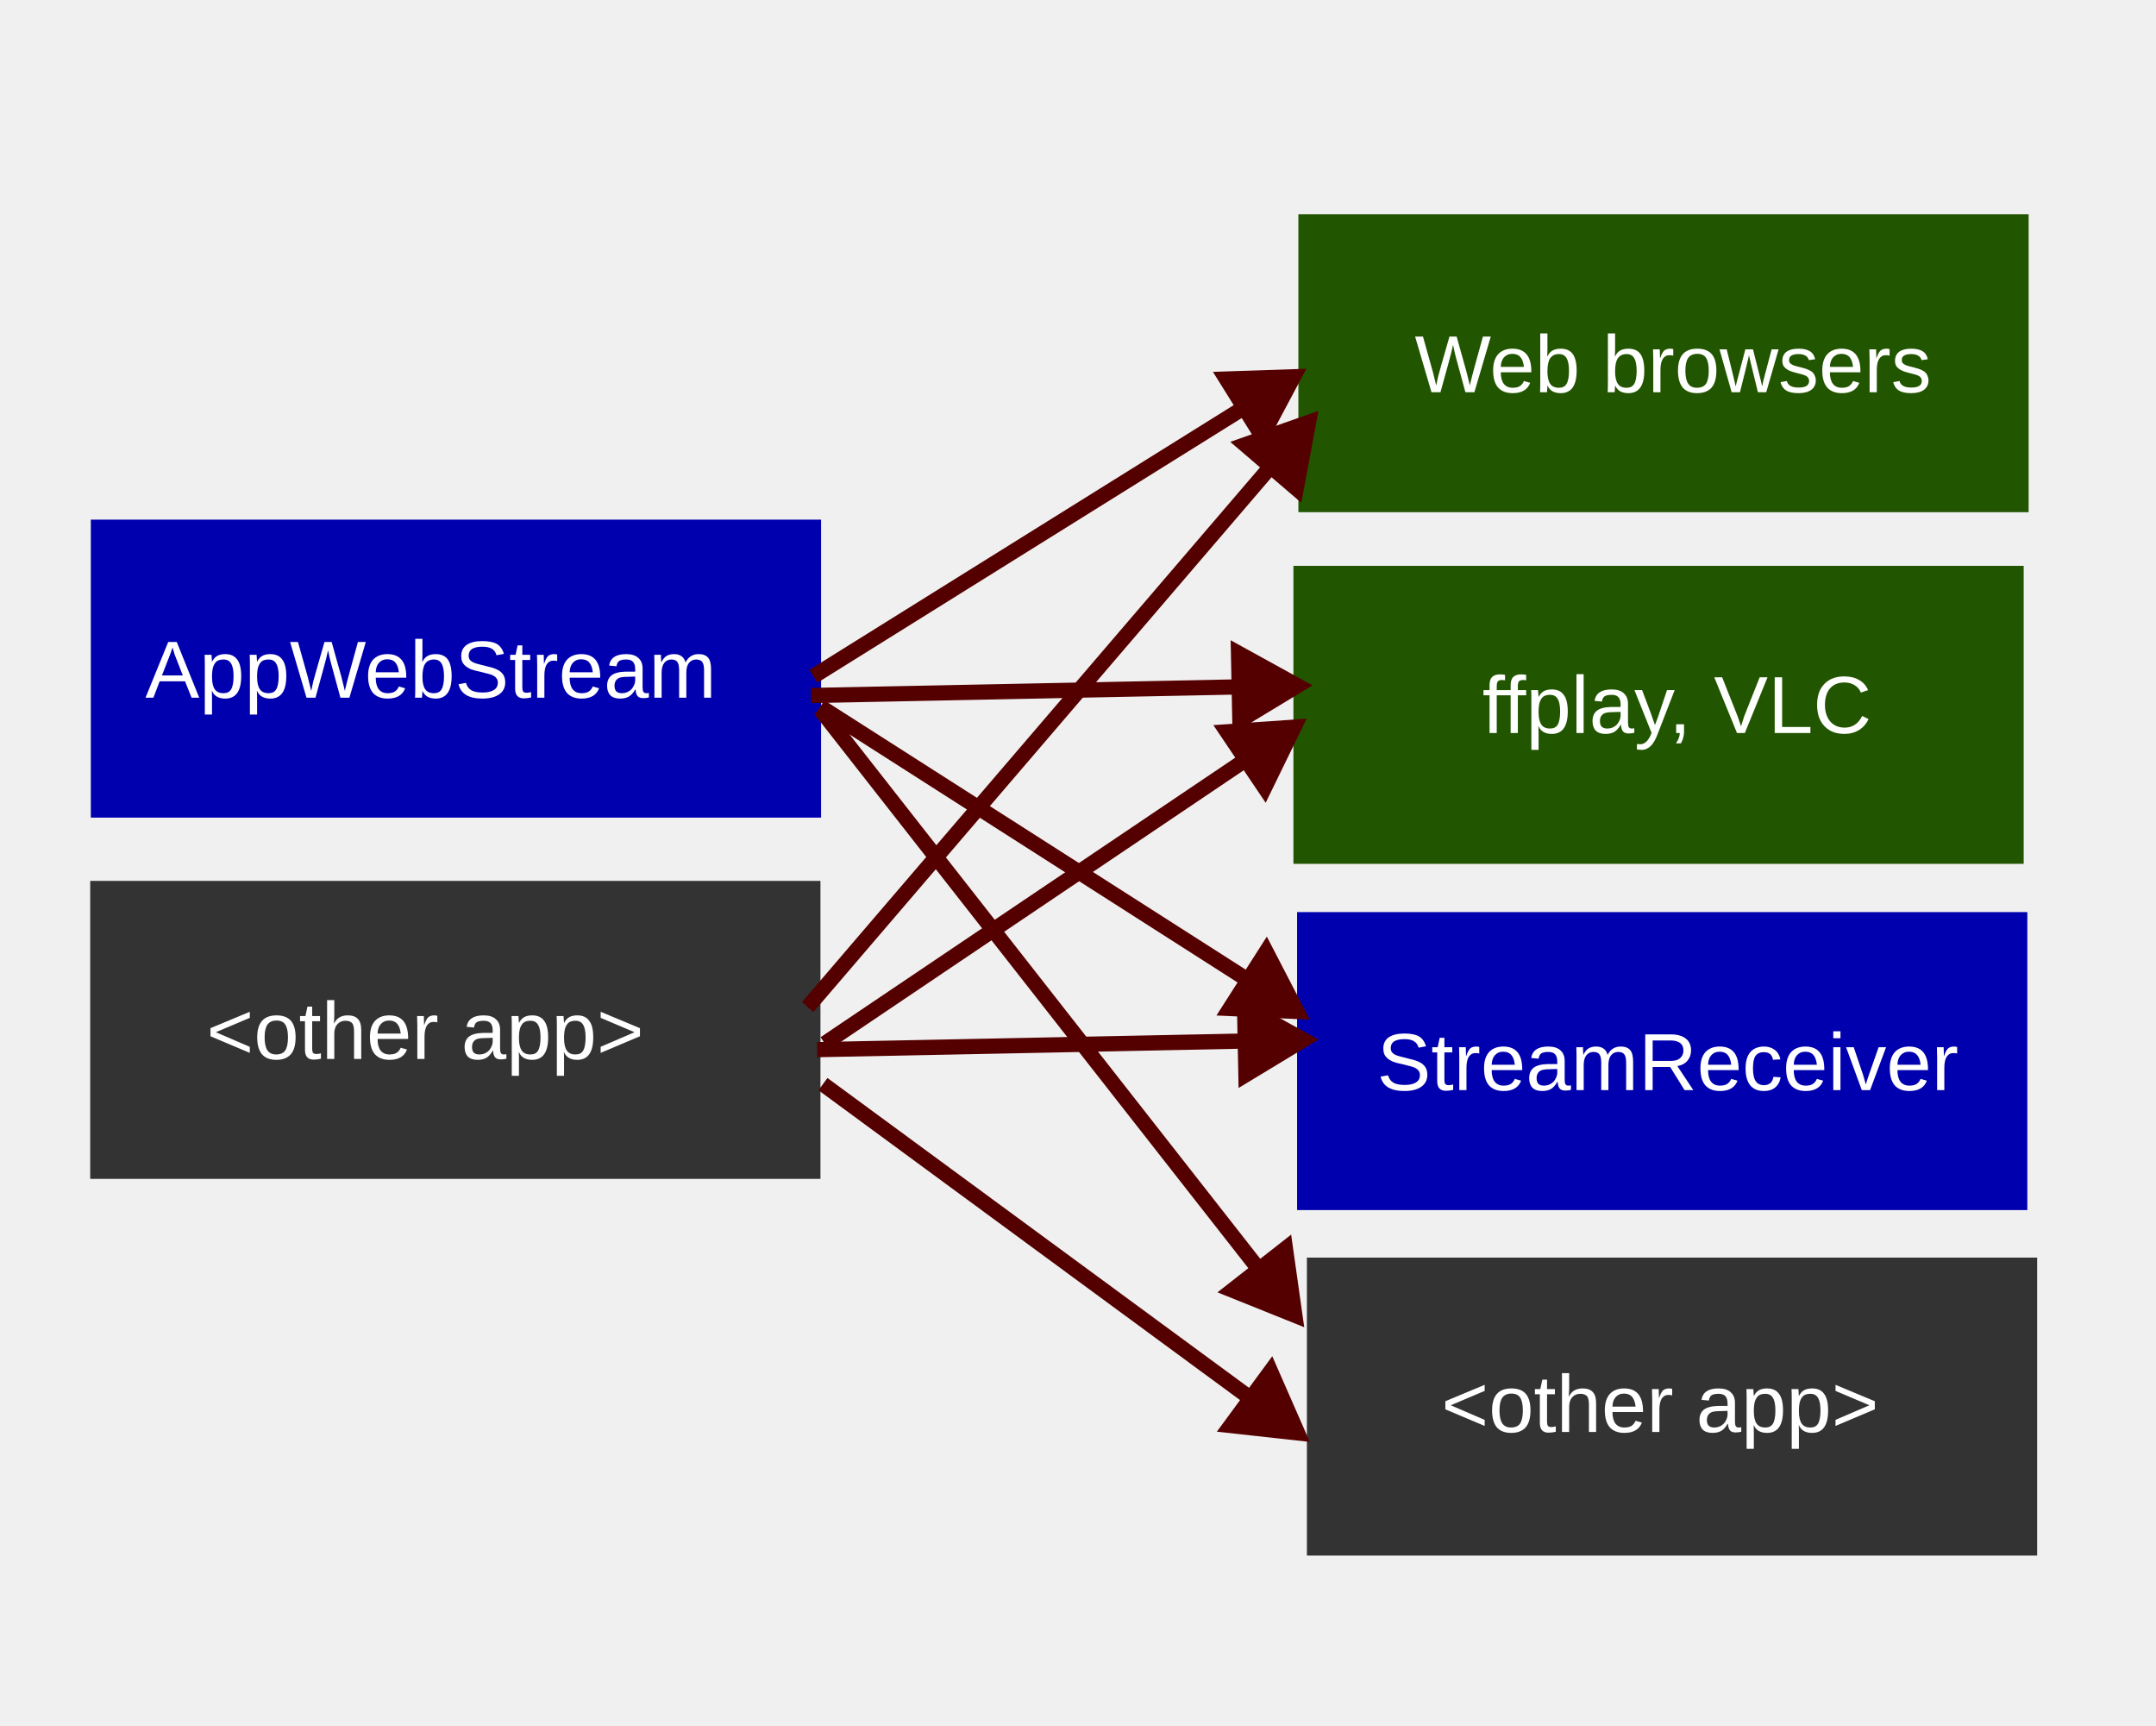
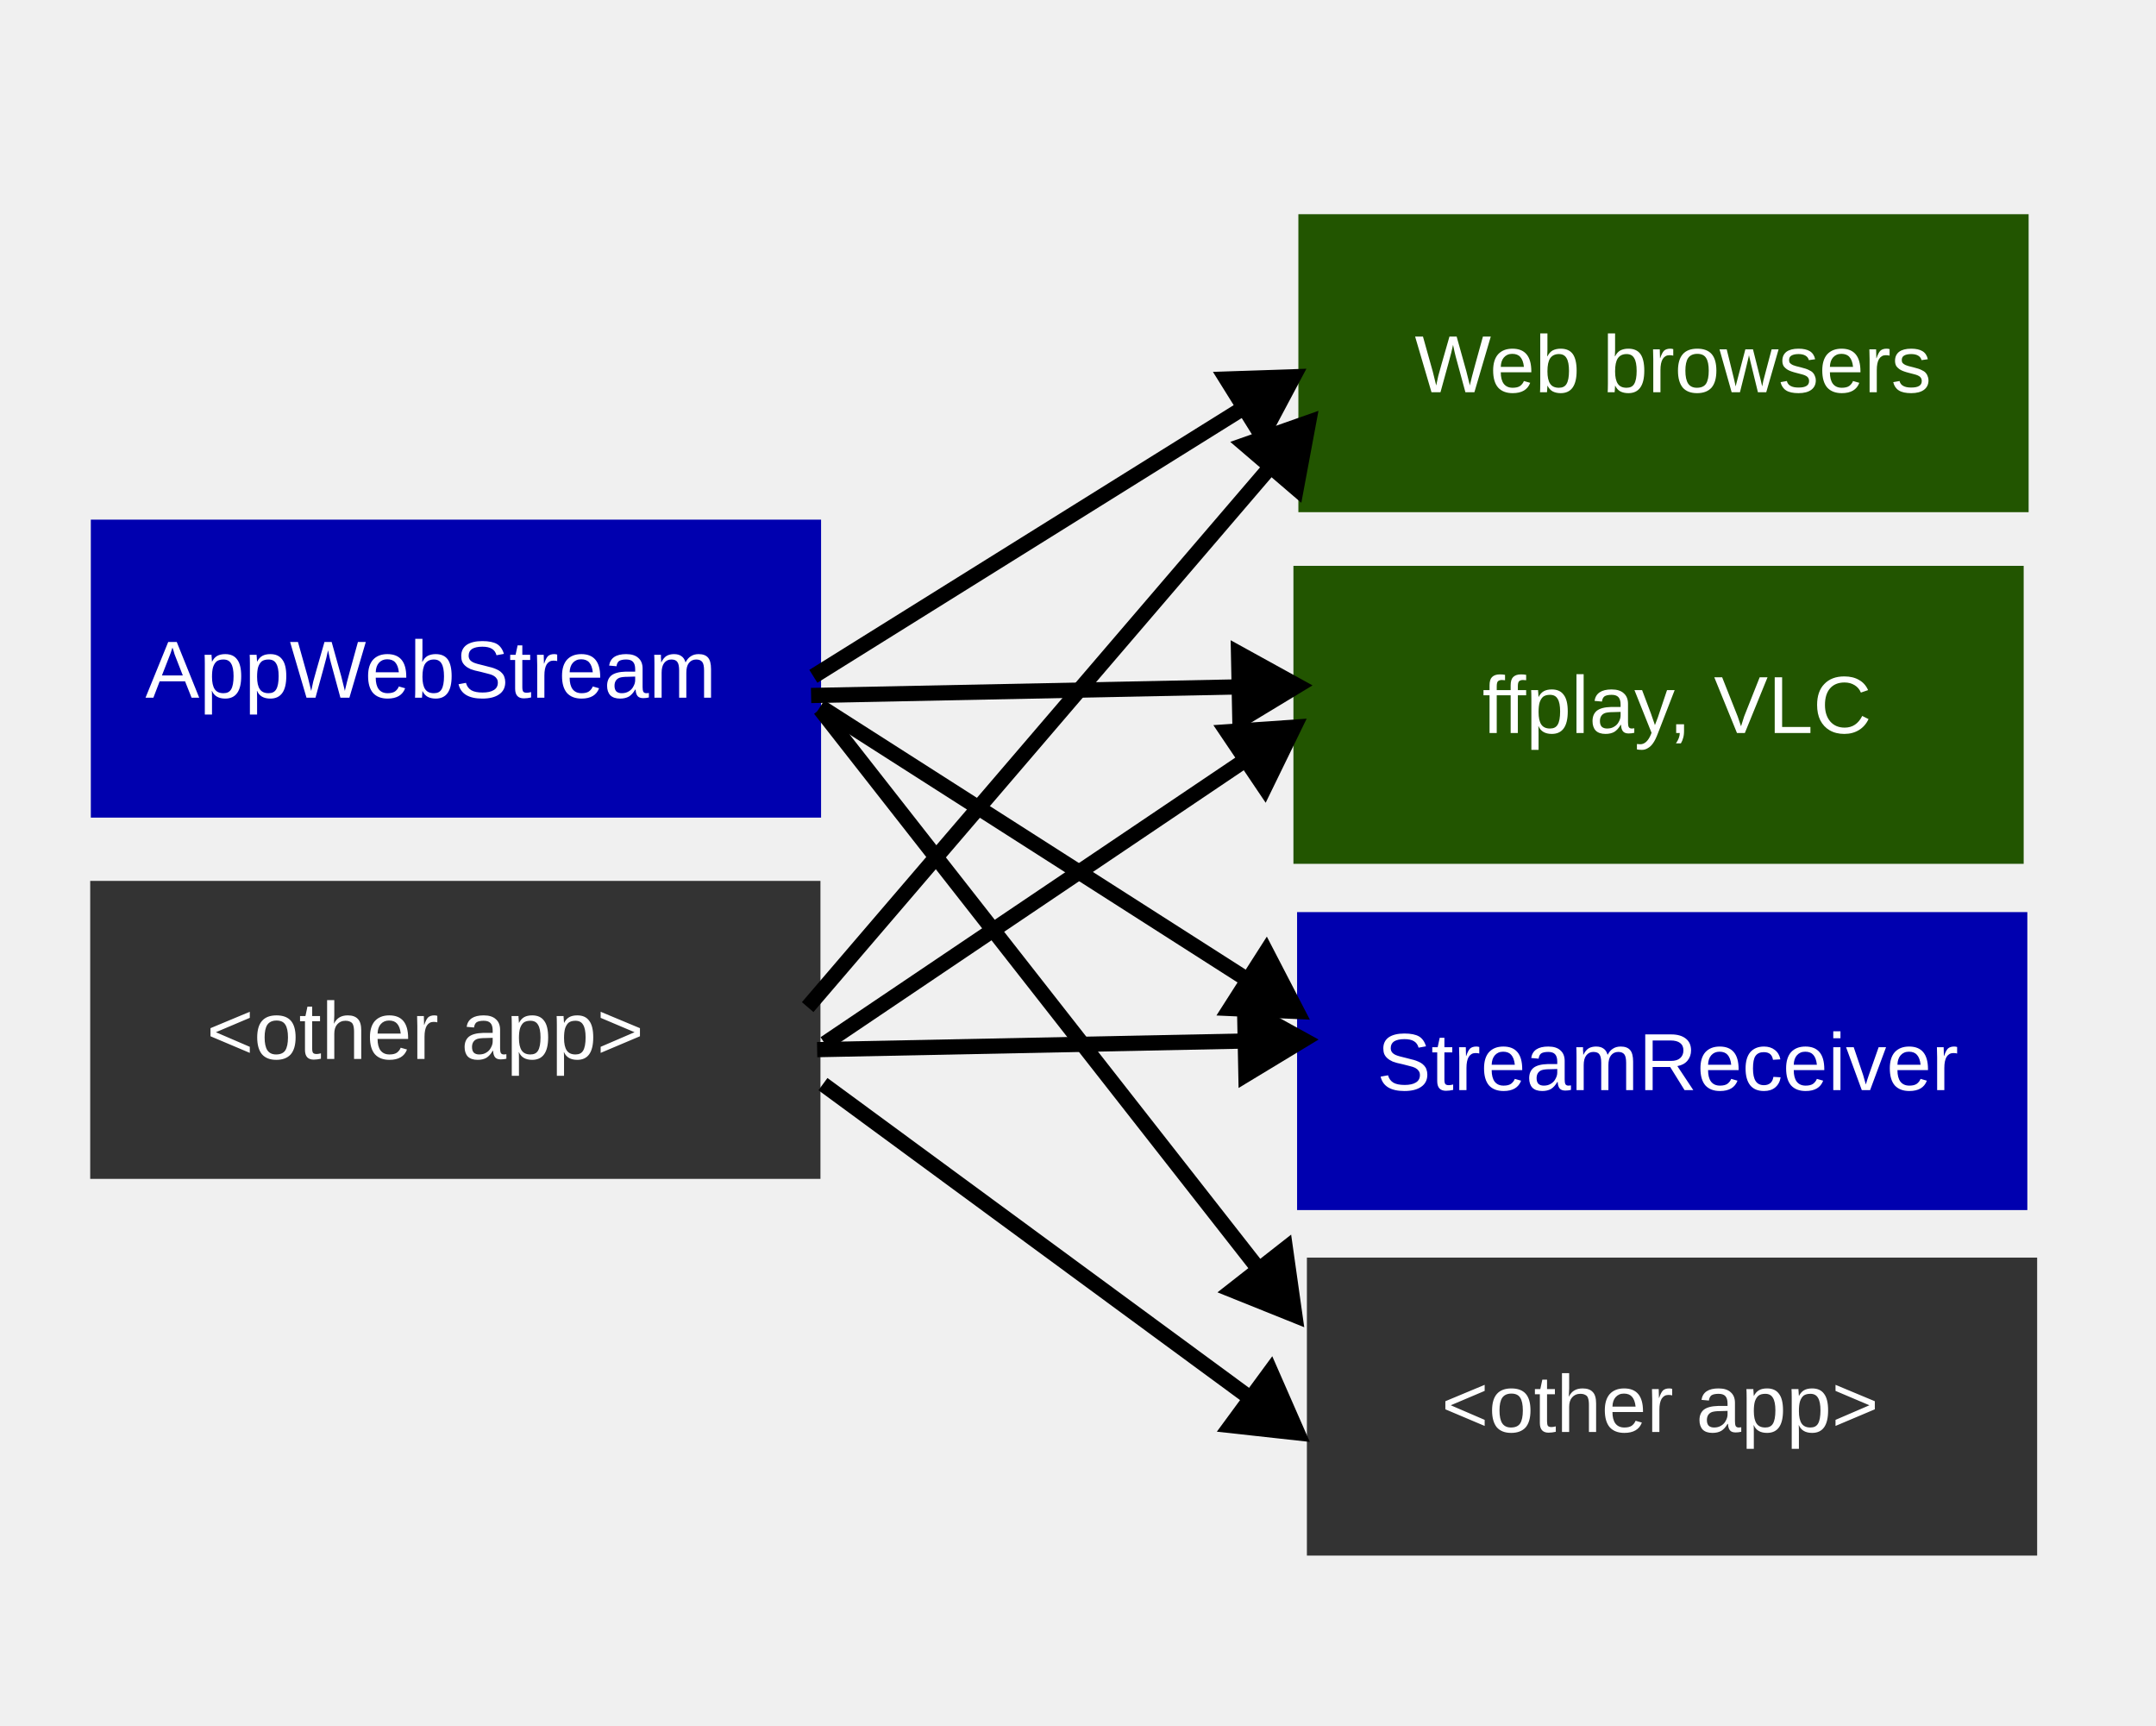
<svg xmlns="http://www.w3.org/2000/svg" width="150mm" height="120mm" viewBox="0 0 150 120" version="1.1" id="svg1">
  <defs id="defs1">
    <marker style="overflow:visible" id="Triangle-9" refX="0" refY="0" orient="auto-start-reverse" markerWidth="1" markerHeight="1" viewBox="0 0 1 1" preserveAspectRatio="xMidYMid">
      <path transform="scale(0.5)" style="fill:context-stroke;fill-rule:evenodd;stroke:context-stroke;stroke-width:1pt" d="M 5.77,0 -2.88,5 V -5 Z" id="path135-5" />
    </marker>
  </defs>
  <g id="layer1">
    <rect style="fill:#0000af;stroke-width:0.265;stroke-dasharray:none;fill-opacity:1" id="rect2" width="50.806" height="20.727" x="6.319" y="36.146" />
    <text xml:space="preserve" style="font-size:5.644px;text-align:start;writing-mode:lr-tb;direction:ltr;text-anchor:start;fill:#ffffff;stroke-width:0.265;stroke-dasharray:none;-inkscape-font-specification:'Arial, Normal';font-family:Arial;font-weight:normal;font-style:normal;font-stretch:normal;font-variant:normal;font-variant-ligatures:normal;font-variant-caps:normal;font-variant-numeric:normal;font-variant-east-asian:normal" x="10.111" y="48.531" id="text2">
      <tspan id="tspan2" style="font-style:normal;font-variant:normal;font-weight:normal;font-stretch:normal;font-family:Arial;-inkscape-font-specification:'Arial, Normal';stroke-width:0.265;font-size:5.644px;font-variant-ligatures:normal;font-variant-caps:normal;font-variant-numeric:normal;font-variant-east-asian:normal" x="10.111" y="48.531">AppWebStream</tspan>
    </text>
    <rect style="fill:#333333;stroke-width:0.265;stroke-dasharray:none" id="rect2-8" width="50.806" height="20.727" x="6.276" y="61.275" />
    <text xml:space="preserve" style="font-size:5.644px;text-align:start;writing-mode:lr-tb;direction:ltr;text-anchor:start;fill:#ffffff;stroke-width:0.265;stroke-dasharray:none;-inkscape-font-specification:'Arial, Normal';font-family:Arial;font-weight:normal;font-style:normal;font-stretch:normal;font-variant:normal;font-variant-ligatures:normal;font-variant-caps:normal;font-variant-numeric:normal;font-variant-east-asian:normal" x="14.365" y="73.661" id="text2-8">
      <tspan id="tspan2-2" style="font-style:normal;font-variant:normal;font-weight:normal;font-stretch:normal;font-family:Arial;-inkscape-font-specification:'Arial, Normal';stroke-width:0.265;font-size:5.644px;font-variant-ligatures:normal;font-variant-caps:normal;font-variant-numeric:normal;font-variant-east-asian:normal" x="14.365" y="73.661">&lt;other app&gt;</tspan>
    </text>
    <rect style="fill:#225500;stroke-width:0.265;stroke-dasharray:none" id="rect2-1" width="50.806" height="20.727" x="89.988" y="39.36" />
    <text xml:space="preserve" style="font-style:normal;font-variant:normal;font-weight:normal;font-stretch:normal;font-size:5.644px;font-family:Arial;-inkscape-font-specification:'Arial, Normal';font-variant-ligatures:normal;font-variant-caps:normal;font-variant-numeric:normal;font-variant-east-asian:normal;text-align:start;writing-mode:lr-tb;direction:ltr;text-anchor:start;fill:#ffffff;stroke-width:0.265;stroke-dasharray:none" x="103.132" y="50.987" id="text2-7">
      <tspan id="tspan2-1" style="font-style:normal;font-variant:normal;font-weight:normal;font-stretch:normal;font-size:5.644px;font-family:Arial;-inkscape-font-specification:'Arial, Normal';font-variant-ligatures:normal;font-variant-caps:normal;font-variant-numeric:normal;font-variant-east-asian:normal;stroke-width:0.265" x="103.132" y="50.987">ffplay, VLC</tspan>
    </text>
    <rect style="fill:#225500;stroke-width:0.265;stroke-dasharray:none" id="rect2-7" width="50.806" height="20.727" x="90.332" y="14.9" />
    <text xml:space="preserve" style="font-size:5.644px;text-align:start;writing-mode:lr-tb;direction:ltr;text-anchor:start;fill:#ffffff;stroke-width:0.265;stroke-dasharray:none;-inkscape-font-specification:'Arial, Normal';font-family:Arial;font-weight:normal;font-style:normal;font-stretch:normal;font-variant:normal;font-variant-ligatures:normal;font-variant-caps:normal;font-variant-numeric:normal;font-variant-east-asian:normal" x="98.42" y="27.286" id="text2-6">
      <tspan id="tspan2-14" style="font-style:normal;font-variant:normal;font-weight:normal;font-stretch:normal;font-family:Arial;-inkscape-font-specification:'Arial, Normal';stroke-width:0.265;font-size:5.644px;font-variant-ligatures:normal;font-variant-caps:normal;font-variant-numeric:normal;font-variant-east-asian:normal" x="98.42" y="27.286">Web browsers</tspan>
    </text>
    <rect style="fill:#0000af;stroke-width:0.265;stroke-dasharray:none;fill-opacity:1" id="rect2-2" width="50.806" height="20.727" x="90.242" y="63.445" />
    <text xml:space="preserve" style="font-size:5.644px;text-align:start;writing-mode:lr-tb;direction:ltr;text-anchor:start;fill:#ffffff;stroke-width:0.265;stroke-dasharray:none;-inkscape-font-specification:'Arial, Normal';font-family:Arial;font-weight:normal;font-style:normal;font-stretch:normal;font-variant:normal;font-variant-ligatures:normal;font-variant-caps:normal;font-variant-numeric:normal;font-variant-east-asian:normal" x="95.803" y="75.83" id="text2-1">
      <tspan id="tspan2-6" style="font-style:normal;font-variant:normal;font-weight:normal;font-stretch:normal;font-family:Arial;-inkscape-font-specification:'Arial, Normal';stroke-width:0.265;font-size:5.644px;font-variant-ligatures:normal;font-variant-caps:normal;font-variant-numeric:normal;font-variant-east-asian:normal" x="95.803" y="75.83">StreamReceiver</tspan>
    </text>
    <rect style="fill:#333333;stroke-width:0.265;stroke-dasharray:none" id="rect2-6" width="50.806" height="20.727" x="90.925" y="87.478" />
    <text xml:space="preserve" style="font-size:5.644px;text-align:start;writing-mode:lr-tb;direction:ltr;text-anchor:start;fill:#ffffff;stroke-width:0.265;stroke-dasharray:none;-inkscape-font-specification:'Arial, Normal';font-family:Arial;font-weight:normal;font-style:normal;font-stretch:normal;font-variant:normal;font-variant-ligatures:normal;font-variant-caps:normal;font-variant-numeric:normal;font-variant-east-asian:normal" x="100.277" y="99.611" id="text2-18">
      <tspan id="tspan2-9" style="font-style:normal;font-variant:normal;font-weight:normal;font-stretch:normal;font-family:Arial;-inkscape-font-specification:'Arial, Normal';stroke-width:0.265;font-size:5.644px;font-variant-ligatures:normal;font-variant-caps:normal;font-variant-numeric:normal;font-variant-east-asian:normal" x="100.277" y="99.611">&lt;other app&gt;</tspan>
    </text>
-     <path style="fill:#800000;fill-rule:evenodd;stroke:#550000;stroke-width:1.058;stroke-linecap:butt;stroke-linejoin:miter;stroke-dasharray:none;stroke-opacity:1;marker-end:url(#Triangle-9)" d="M 56.588,47.044 87.703,27.637" id="path3" />
-     <path style="fill:#800000;fill-rule:evenodd;stroke:#550000;stroke-width:1.058;stroke-linecap:butt;stroke-linejoin:miter;stroke-dasharray:none;stroke-opacity:1;marker-end:url(#Triangle-9)" d="M 57.384,72.586 87.793,52.091" id="path3-8" />
-     <path style="fill:#800000;fill-rule:evenodd;stroke:#550000;stroke-width:1.058;stroke-linecap:butt;stroke-linejoin:miter;stroke-dasharray:none;stroke-opacity:1;marker-end:url(#Triangle-9)" d="M 56.193,70.054 89.286,31.43" id="path3-8-5" />
-     <path style="fill:#800000;fill-rule:evenodd;stroke:#550000;stroke-width:1.058;stroke-linecap:butt;stroke-linejoin:miter;stroke-dasharray:none;stroke-opacity:1;marker-end:url(#Triangle-9)" d="M 57.055,49.326 88.423,89.364" id="path3-8-5-1" />
-     <path style="fill:#800000;fill-rule:evenodd;stroke:#550000;stroke-width:1.058;stroke-linecap:butt;stroke-linejoin:miter;stroke-dasharray:none;stroke-opacity:1;marker-end:url(#Triangle-9)" d="M 57.065,49.158 87.966,68.904" id="path3-8-6" />
-     <path style="fill:#800000;fill-rule:evenodd;stroke:#550000;stroke-width:1.058;stroke-linecap:butt;stroke-linejoin:miter;stroke-dasharray:none;stroke-opacity:1;marker-end:url(#Triangle-9)" d="M 57.255,75.411 88.1,98.074" id="path3-2" />
-     <path style="fill:#800000;fill-rule:evenodd;stroke:#550000;stroke-width:1.058;stroke-linecap:butt;stroke-linejoin:miter;stroke-dasharray:none;stroke-opacity:1;marker-end:url(#Triangle-9)" d="m 56.43,48.378 31.131,-0.626" id="path3-3" />
-     <path style="fill:#800000;fill-rule:evenodd;stroke:#550000;stroke-width:1.058;stroke-linecap:butt;stroke-linejoin:miter;stroke-dasharray:none;stroke-opacity:1;marker-end:url(#Triangle-9)" d="m 56.851,73.012 31.131,-0.626" id="path3-3-1" />
+     <path style="fill:#800000;fill-rule:evenodd;stroke:#000000;stroke-width:1.058;stroke-linecap:butt;stroke-linejoin:miter;stroke-dasharray:none;stroke-opacity:1;marker-end:url(#Triangle-9)" d="M 56.588,47.044 87.703,27.637" id="path3" />
+     <path style="fill:#800000;fill-rule:evenodd;stroke:#000000;stroke-width:1.058;stroke-linecap:butt;stroke-linejoin:miter;stroke-dasharray:none;stroke-opacity:1;marker-end:url(#Triangle-9)" d="M 57.384,72.586 87.793,52.091" id="path3-8" />
+     <path style="fill:#800000;fill-rule:evenodd;stroke:#000000;stroke-width:1.058;stroke-linecap:butt;stroke-linejoin:miter;stroke-dasharray:none;stroke-opacity:1;marker-end:url(#Triangle-9)" d="M 56.193,70.054 89.286,31.43" id="path3-8-5" />
+     <path style="fill:#800000;fill-rule:evenodd;stroke:#000000;stroke-width:1.058;stroke-linecap:butt;stroke-linejoin:miter;stroke-dasharray:none;stroke-opacity:1;marker-end:url(#Triangle-9)" d="M 57.055,49.326 88.423,89.364" id="path3-8-5-1" />
+     <path style="fill:#800000;fill-rule:evenodd;stroke:#000000;stroke-width:1.058;stroke-linecap:butt;stroke-linejoin:miter;stroke-dasharray:none;stroke-opacity:1;marker-end:url(#Triangle-9)" d="M 57.065,49.158 87.966,68.904" id="path3-8-6" />
+     <path style="fill:#800000;fill-rule:evenodd;stroke:#000000;stroke-width:1.058;stroke-linecap:butt;stroke-linejoin:miter;stroke-dasharray:none;stroke-opacity:1;marker-end:url(#Triangle-9)" d="M 57.255,75.411 88.1,98.074" id="path3-2" />
+     <path style="fill:#800000;fill-rule:evenodd;stroke:#000000;stroke-width:1.058;stroke-linecap:butt;stroke-linejoin:miter;stroke-dasharray:none;stroke-opacity:1;marker-end:url(#Triangle-9)" d="m 56.43,48.378 31.131,-0.626" id="path3-3" />
+     <path style="fill:#800000;fill-rule:evenodd;stroke:#000000;stroke-width:1.058;stroke-linecap:butt;stroke-linejoin:miter;stroke-dasharray:none;stroke-opacity:1;marker-end:url(#Triangle-9)" d="m 56.851,73.012 31.131,-0.626" id="path3-3-1" />
  </g>
</svg>
